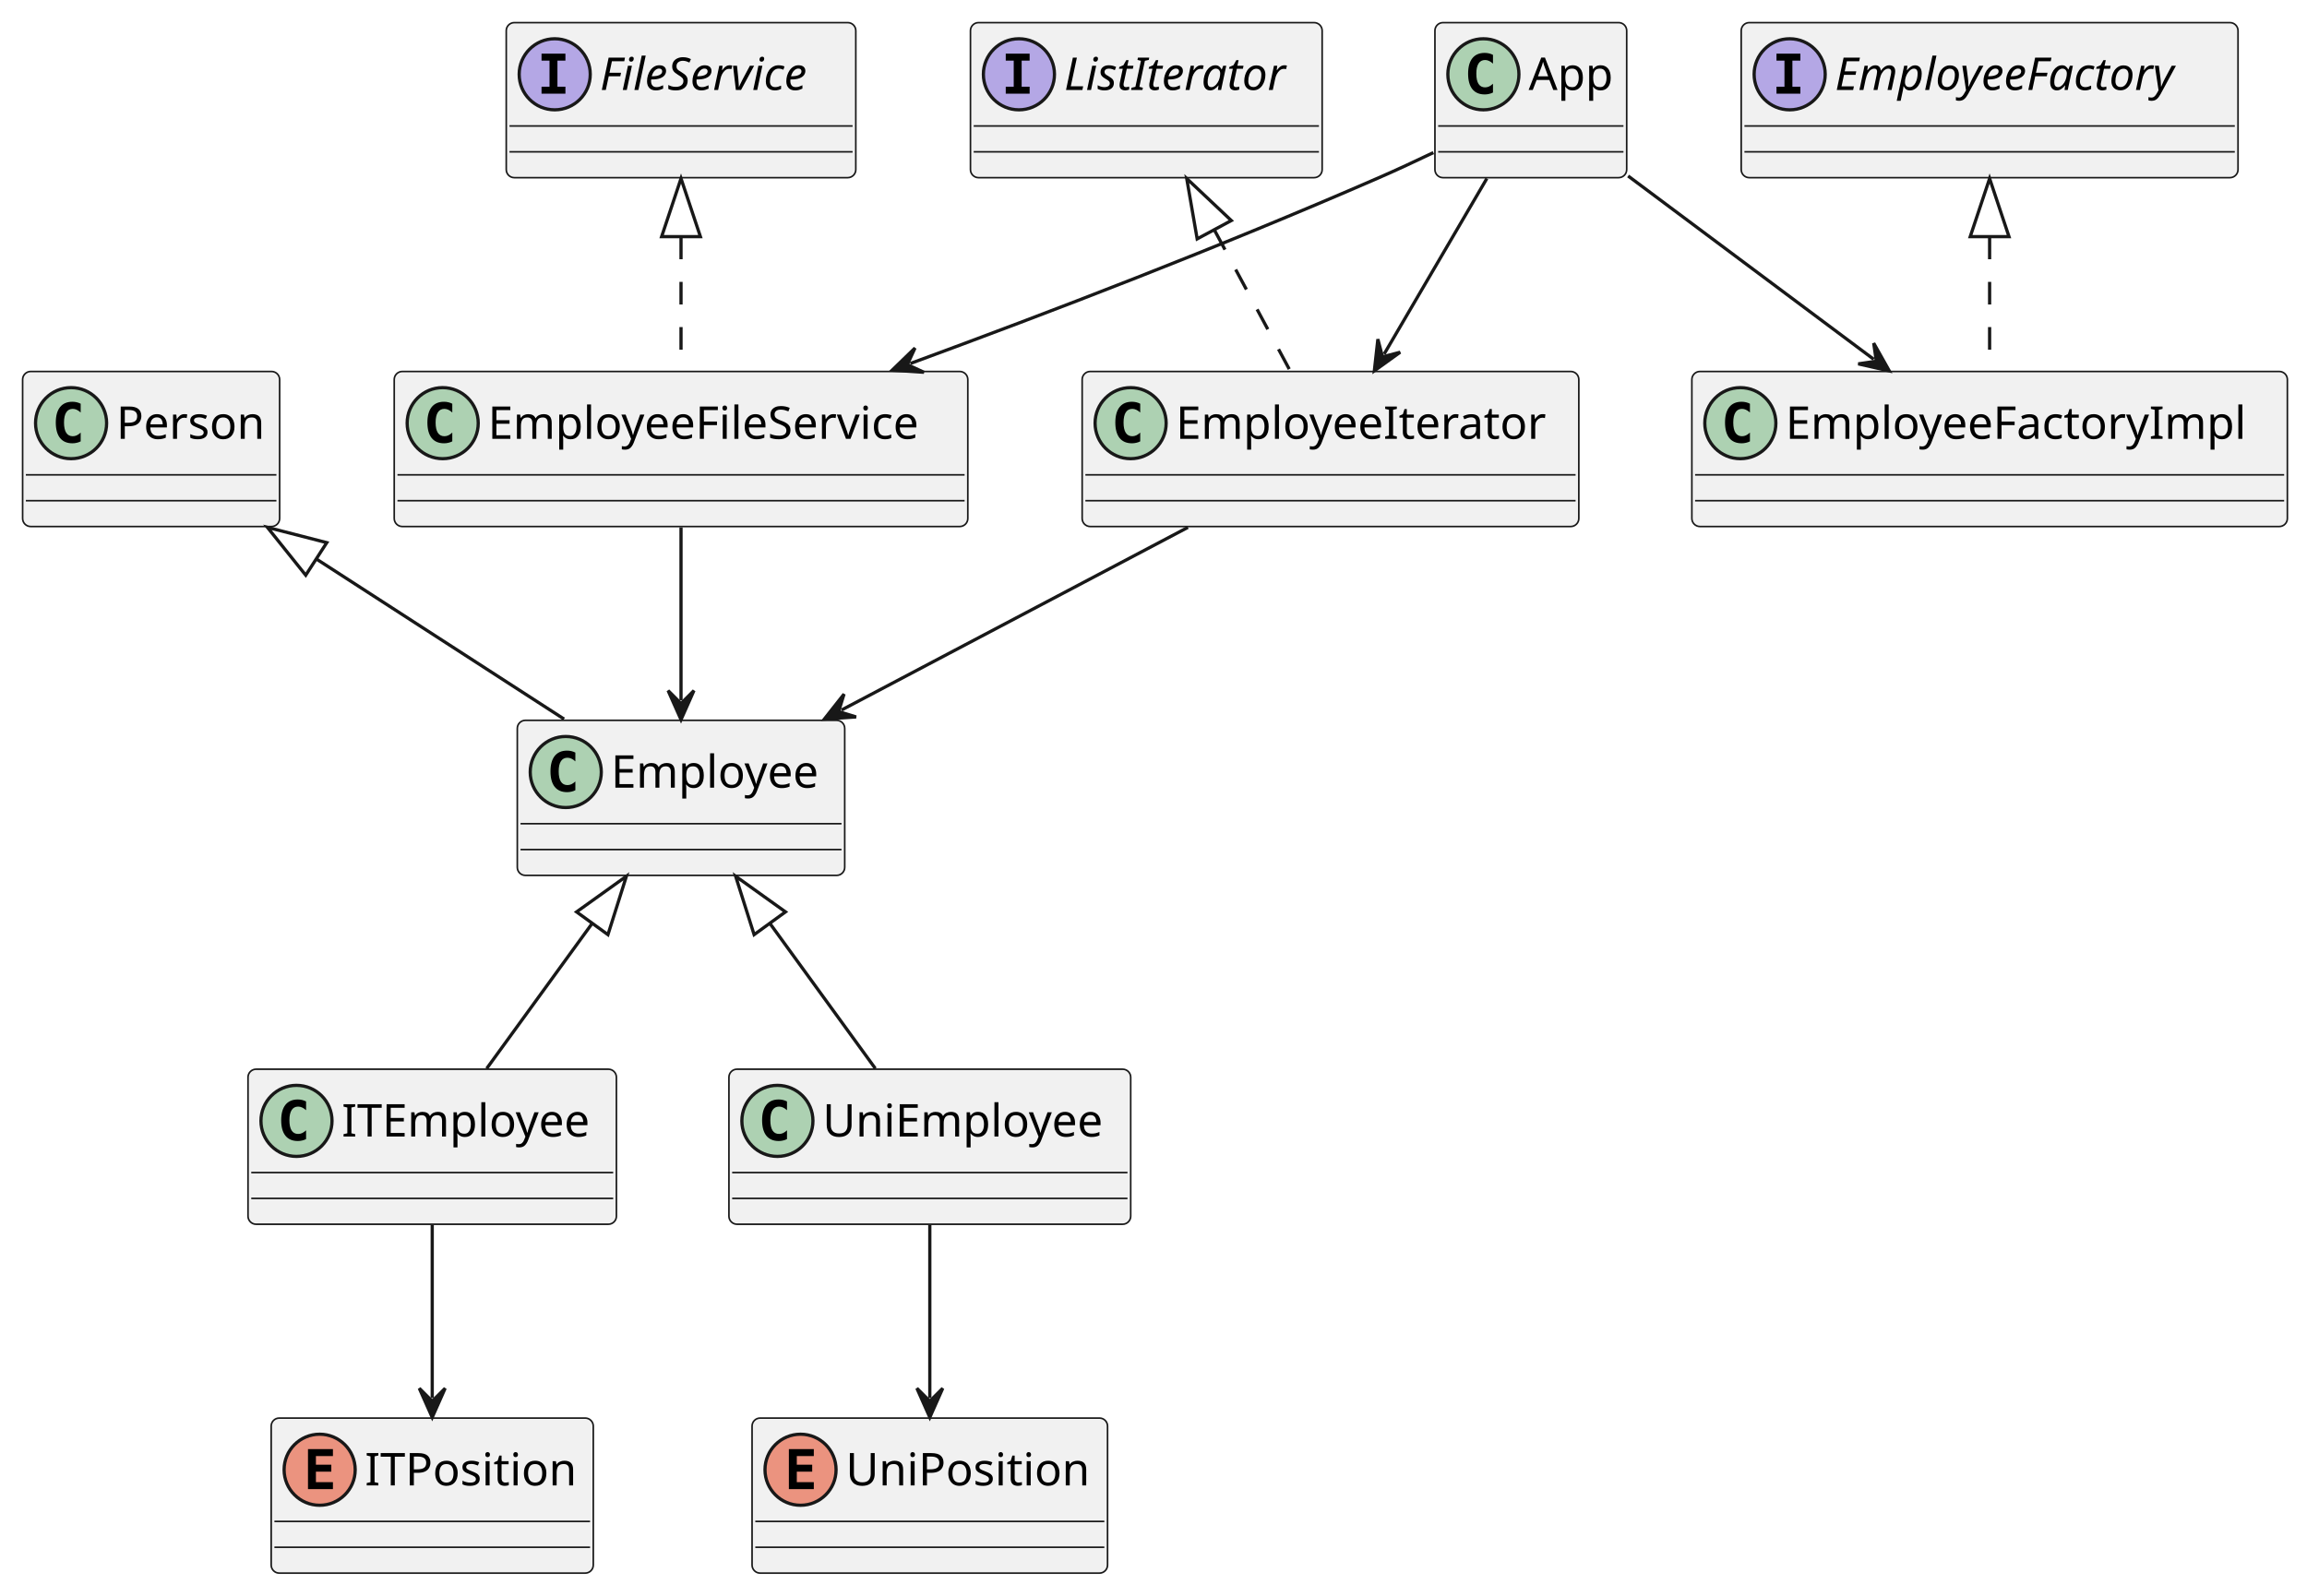
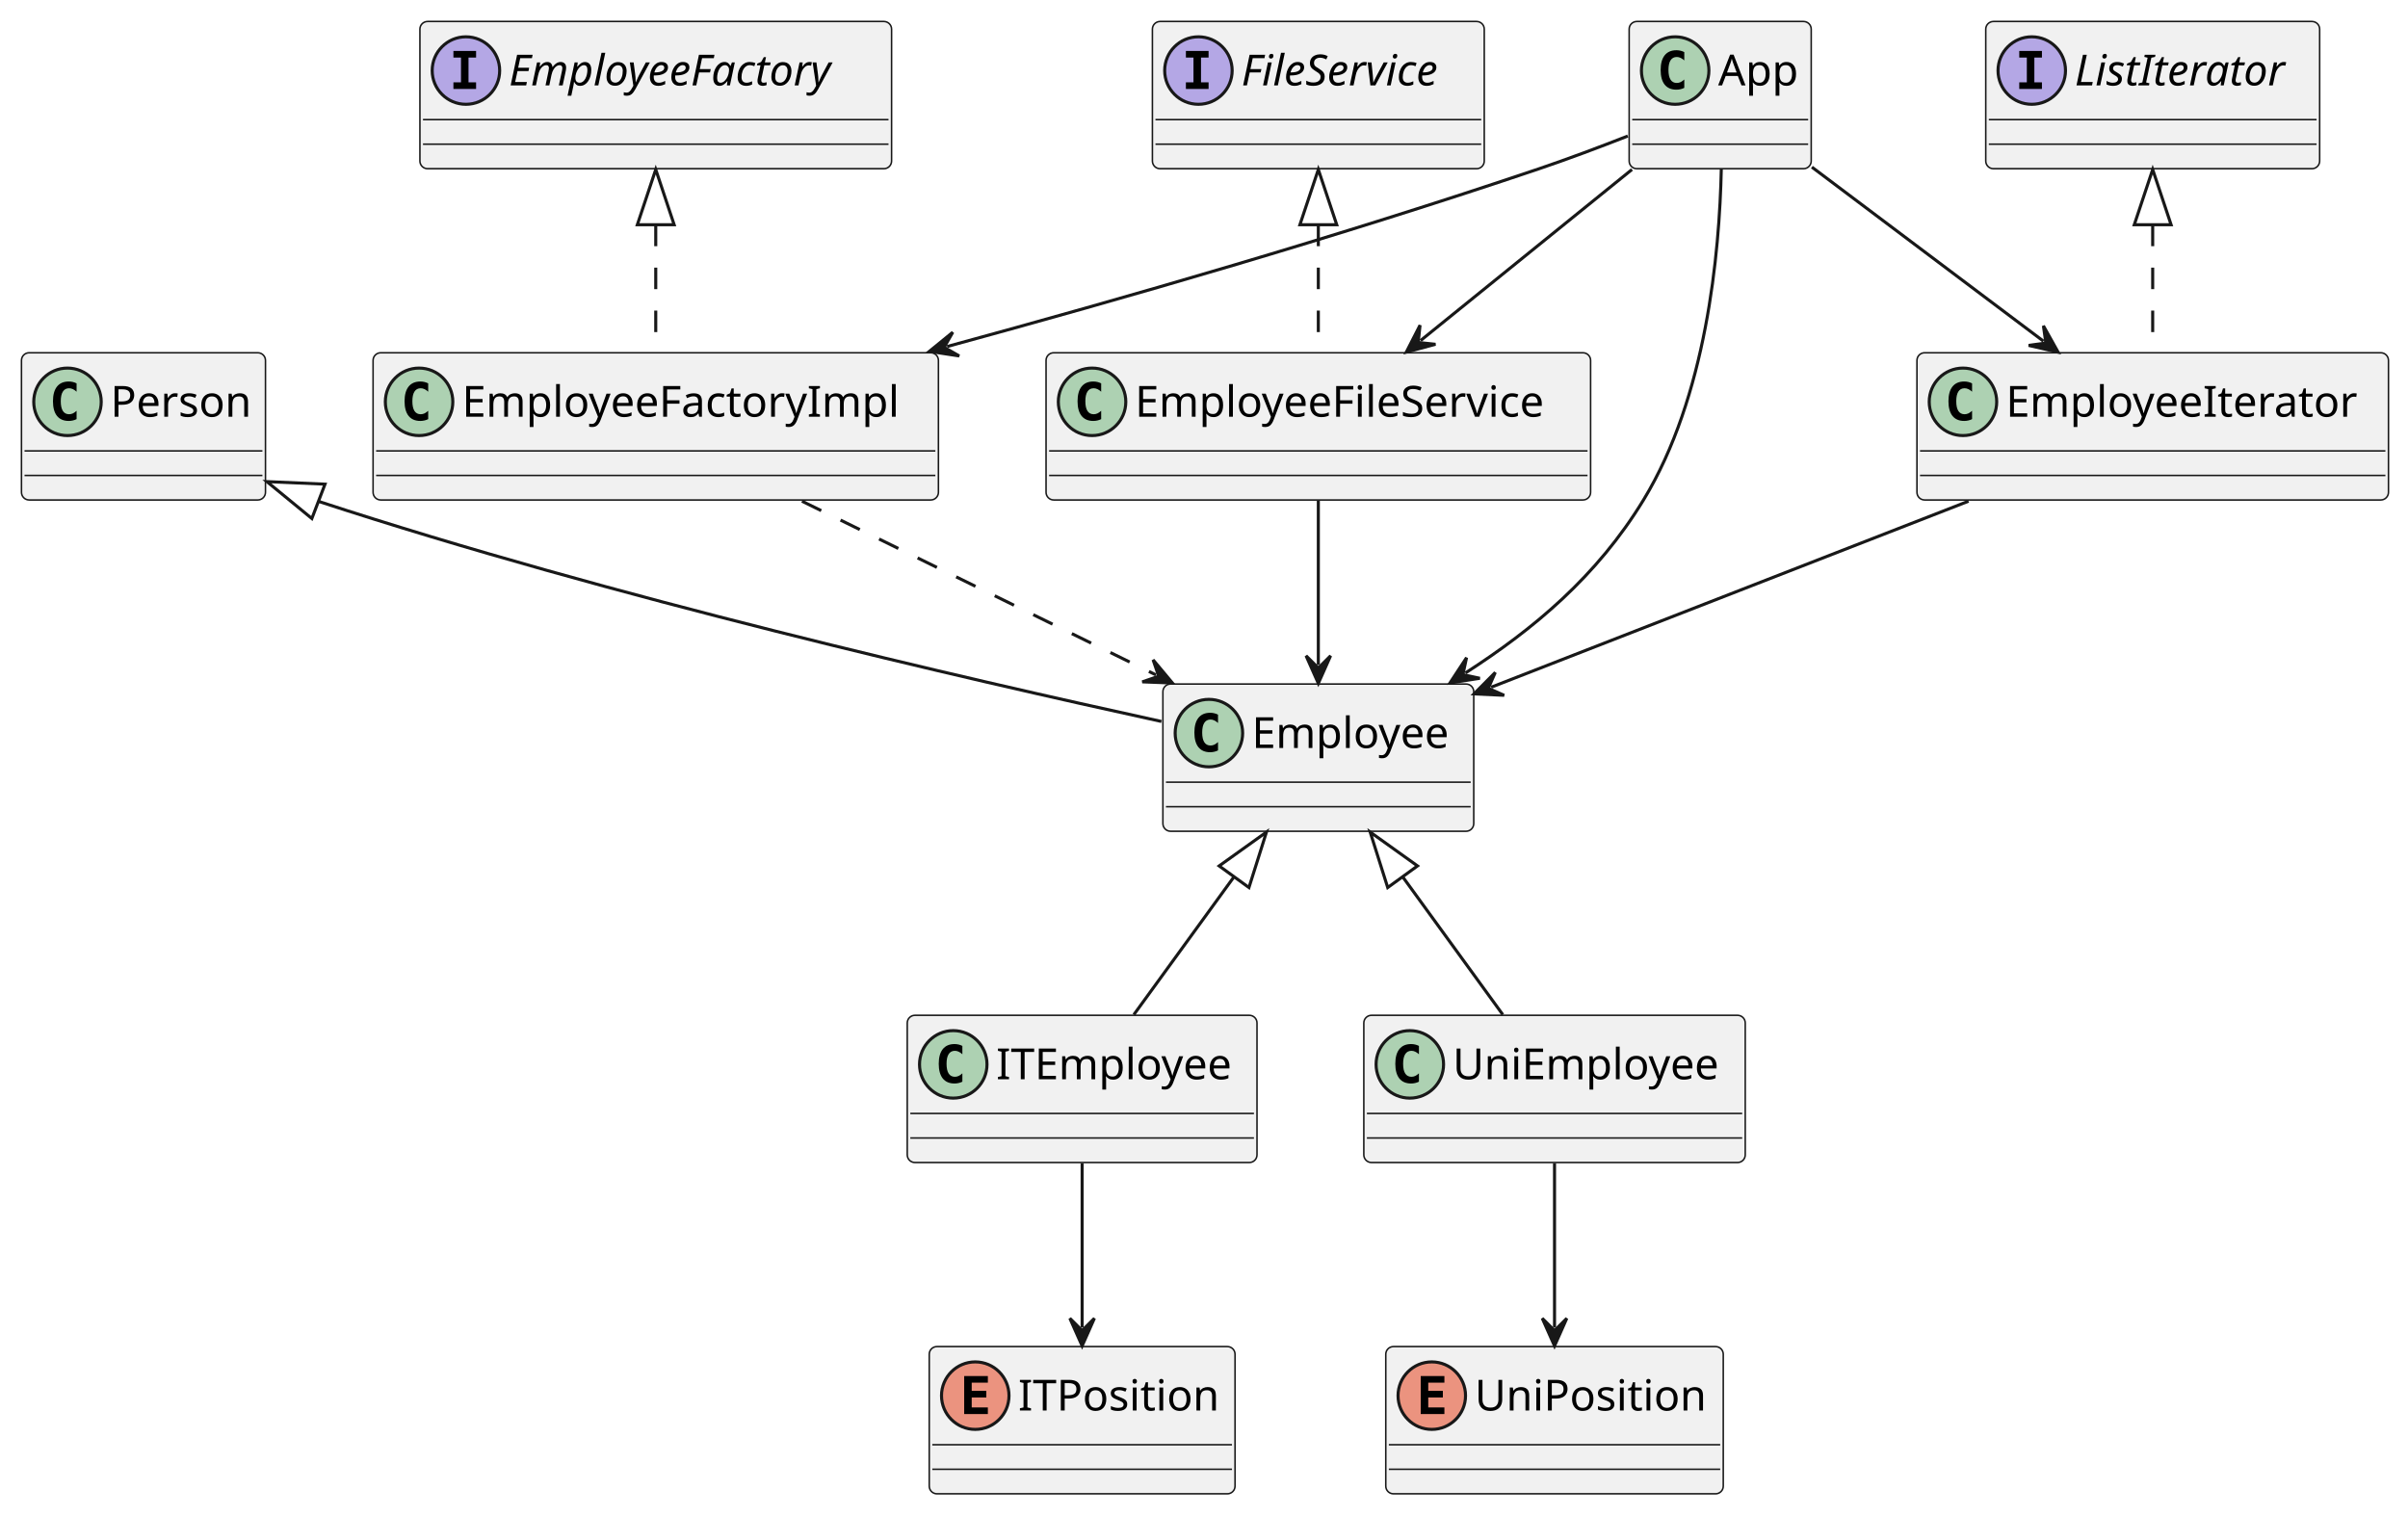
- <svg xmlns="http://www.w3.org/2000/svg" contentStyleType="text/css" data-diagram-type="CLASS" height="494px" preserveAspectRatio="none" style="width:714px;height:494px;background:#FFFFFF;" version="1.1" viewBox="0 0 714 494" width="714px" zoomAndPan="magnify">
+ <svg xmlns="http://www.w3.org/2000/svg" contentStyleType="text/css" data-diagram-type="CLASS" height="494px" preserveAspectRatio="none" style="width:785px;height:494px;background:#FFFFFF;" version="1.1" viewBox="0 0 785 494" width="785px" zoomAndPan="magnify">
  <defs />
  <g>
    <g class="entity" data-entity="Person" data-source-line="2" data-uid="ent0002" id="entity_Person">
      <rect fill="#F1F1F1" height="48" rx="2.5" ry="2.5" style="stroke:#181818;stroke-width:0.5;" width="79.544" x="7" y="115" />
      <ellipse cx="22" cy="131" fill="#ADD1B2" rx="11" ry="11" style="stroke:#181818;stroke-width:1;" />
      <path d="M24.969,136.641 Q24.391,136.938 23.75,137.078 Q23.109,137.234 22.406,137.234 Q19.906,137.234 18.578,135.594 Q17.266,133.938 17.266,130.812 Q17.266,127.688 18.578,126.031 Q19.906,124.375 22.406,124.375 Q23.109,124.375 23.75,124.531 Q24.406,124.688 24.969,124.984 L24.969,127.703 Q24.344,127.125 23.75,126.859 Q23.156,126.578 22.531,126.578 Q21.188,126.578 20.5,127.656 Q19.812,128.719 19.812,130.812 Q19.812,132.906 20.5,133.984 Q21.188,135.047 22.531,135.047 Q23.156,135.047 23.75,134.781 Q24.344,134.5 24.969,133.922 L24.969,136.641 Z " fill="#000000" />
      <text fill="#000000" font-family="sans-serif" font-size="14" lengthAdjust="spacing" textLength="47.544" x="36" y="135.847">Person</text>
      <line style="stroke:#181818;stroke-width:0.5;" x1="8" x2="85.544" y1="147" y2="147" />
      <line style="stroke:#181818;stroke-width:0.5;" x1="8" x2="85.544" y1="155" y2="155" />
    </g>
    <g class="entity" data-entity="Employee" data-source-line="3" data-uid="ent0003" id="entity_Employee">
-       <rect fill="#F1F1F1" height="48" rx="2.5" ry="2.5" style="stroke:#181818;stroke-width:0.5;" width="101.337" x="160.1" y="223" />
-       <ellipse cx="175.1" cy="239" fill="#ADD1B2" rx="11" ry="11" style="stroke:#181818;stroke-width:1;" />
-       <path d="M178.069,244.641 Q177.491,244.938 176.85,245.078 Q176.209,245.234 175.506,245.234 Q173.006,245.234 171.678,243.594 Q170.366,241.938 170.366,238.812 Q170.366,235.688 171.678,234.031 Q173.006,232.375 175.506,232.375 Q176.209,232.375 176.85,232.531 Q177.506,232.688 178.069,232.984 L178.069,235.703 Q177.444,235.125 176.85,234.859 Q176.256,234.578 175.631,234.578 Q174.287,234.578 173.6,235.656 Q172.912,236.719 172.912,238.812 Q172.912,240.906 173.6,241.984 Q174.287,243.047 175.631,243.047 Q176.256,243.047 176.85,242.781 Q177.444,242.5 178.069,241.922 L178.069,244.641 Z " fill="#000000" />
-       <text fill="#000000" font-family="sans-serif" font-size="14" lengthAdjust="spacing" textLength="69.337" x="189.1" y="243.847">Employee</text>
-       <line style="stroke:#181818;stroke-width:0.5;" x1="161.1" x2="260.437" y1="255" y2="255" />
-       <line style="stroke:#181818;stroke-width:0.5;" x1="161.1" x2="260.437" y1="263" y2="263" />
+       <rect fill="#F1F1F1" height="48" rx="2.5" ry="2.5" style="stroke:#181818;stroke-width:0.5;" width="101.337" x="379.1" y="223" />
+       <ellipse cx="394.1" cy="239" fill="#ADD1B2" rx="11" ry="11" style="stroke:#181818;stroke-width:1;" />
+       <path d="M397.069,244.641 Q396.491,244.938 395.85,245.078 Q395.209,245.234 394.506,245.234 Q392.006,245.234 390.678,243.594 Q389.366,241.938 389.366,238.812 Q389.366,235.688 390.678,234.031 Q392.006,232.375 394.506,232.375 Q395.209,232.375 395.85,232.531 Q396.506,232.688 397.069,232.984 L397.069,235.703 Q396.444,235.125 395.85,234.859 Q395.256,234.578 394.631,234.578 Q393.288,234.578 392.6,235.656 Q391.913,236.719 391.913,238.812 Q391.913,240.906 392.6,241.984 Q393.288,243.047 394.631,243.047 Q395.256,243.047 395.85,242.781 Q396.444,242.5 397.069,241.922 L397.069,244.641 Z " fill="#000000" />
+       <text fill="#000000" font-family="sans-serif" font-size="14" lengthAdjust="spacing" textLength="69.337" x="408.1" y="243.847">Employee</text>
+       <line style="stroke:#181818;stroke-width:0.5;" x1="380.1" x2="479.437" y1="255" y2="255" />
+       <line style="stroke:#181818;stroke-width:0.5;" x1="380.1" x2="479.437" y1="263" y2="263" />
    </g>
    <g class="entity" data-entity="ITEmployee" data-source-line="4" data-uid="ent0004" id="entity_ITEmployee">
-       <rect fill="#F1F1F1" height="48" rx="2.5" ry="2.5" style="stroke:#181818;stroke-width:0.5;" width="114.018" x="76.76" y="331" />
-       <ellipse cx="91.76" cy="347" fill="#ADD1B2" rx="11" ry="11" style="stroke:#181818;stroke-width:1;" />
-       <path d="M94.729,352.641 Q94.151,352.938 93.51,353.078 Q92.869,353.234 92.166,353.234 Q89.666,353.234 88.338,351.594 Q87.026,349.938 87.026,346.812 Q87.026,343.688 88.338,342.031 Q89.666,340.375 92.166,340.375 Q92.869,340.375 93.51,340.531 Q94.166,340.688 94.729,340.984 L94.729,343.703 Q94.104,343.125 93.51,342.859 Q92.916,342.578 92.291,342.578 Q90.948,342.578 90.26,343.656 Q89.573,344.719 89.573,346.812 Q89.573,348.906 90.26,349.984 Q90.948,351.047 92.291,351.047 Q92.916,351.047 93.51,350.781 Q94.104,350.5 94.729,349.922 L94.729,352.641 Z " fill="#000000" />
-       <text fill="#000000" font-family="sans-serif" font-size="14" lengthAdjust="spacing" textLength="82.018" x="105.76" y="351.847">ITEmployee</text>
-       <line style="stroke:#181818;stroke-width:0.5;" x1="77.76" x2="189.778" y1="363" y2="363" />
-       <line style="stroke:#181818;stroke-width:0.5;" x1="77.76" x2="189.778" y1="371" y2="371" />
+       <rect fill="#F1F1F1" height="48" rx="2.5" ry="2.5" style="stroke:#181818;stroke-width:0.5;" width="114.018" x="295.76" y="331" />
+       <ellipse cx="310.76" cy="347" fill="#ADD1B2" rx="11" ry="11" style="stroke:#181818;stroke-width:1;" />
+       <path d="M313.729,352.641 Q313.151,352.938 312.51,353.078 Q311.869,353.234 311.166,353.234 Q308.666,353.234 307.338,351.594 Q306.026,349.938 306.026,346.812 Q306.026,343.688 307.338,342.031 Q308.666,340.375 311.166,340.375 Q311.869,340.375 312.51,340.531 Q313.166,340.688 313.729,340.984 L313.729,343.703 Q313.104,343.125 312.51,342.859 Q311.916,342.578 311.291,342.578 Q309.947,342.578 309.26,343.656 Q308.572,344.719 308.572,346.812 Q308.572,348.906 309.26,349.984 Q309.947,351.047 311.291,351.047 Q311.916,351.047 312.51,350.781 Q313.104,350.5 313.729,349.922 L313.729,352.641 Z " fill="#000000" />
+       <text fill="#000000" font-family="sans-serif" font-size="14" lengthAdjust="spacing" textLength="82.018" x="324.76" y="351.847">ITEmployee</text>
+       <line style="stroke:#181818;stroke-width:0.5;" x1="296.76" x2="408.778" y1="363" y2="363" />
+       <line style="stroke:#181818;stroke-width:0.5;" x1="296.76" x2="408.778" y1="371" y2="371" />
    </g>
    <g class="entity" data-entity="UniEmployee" data-source-line="5" data-uid="ent0005" id="entity_UniEmployee">
-       <rect fill="#F1F1F1" height="48" rx="2.5" ry="2.5" style="stroke:#181818;stroke-width:0.5;" width="124.347" x="225.6" y="331" />
-       <ellipse cx="240.6" cy="347" fill="#ADD1B2" rx="11" ry="11" style="stroke:#181818;stroke-width:1;" />
-       <path d="M243.569,352.641 Q242.991,352.938 242.35,353.078 Q241.709,353.234 241.006,353.234 Q238.506,353.234 237.178,351.594 Q235.866,349.938 235.866,346.812 Q235.866,343.688 237.178,342.031 Q238.506,340.375 241.006,340.375 Q241.709,340.375 242.35,340.531 Q243.006,340.688 243.569,340.984 L243.569,343.703 Q242.944,343.125 242.35,342.859 Q241.756,342.578 241.131,342.578 Q239.787,342.578 239.1,343.656 Q238.412,344.719 238.412,346.812 Q238.412,348.906 239.1,349.984 Q239.787,351.047 241.131,351.047 Q241.756,351.047 242.35,350.781 Q242.944,350.5 243.569,349.922 L243.569,352.641 Z " fill="#000000" />
-       <text fill="#000000" font-family="sans-serif" font-size="14" lengthAdjust="spacing" textLength="92.347" x="254.6" y="351.847">UniEmployee</text>
-       <line style="stroke:#181818;stroke-width:0.5;" x1="226.6" x2="348.947" y1="363" y2="363" />
-       <line style="stroke:#181818;stroke-width:0.5;" x1="226.6" x2="348.947" y1="371" y2="371" />
+       <rect fill="#F1F1F1" height="48" rx="2.5" ry="2.5" style="stroke:#181818;stroke-width:0.5;" width="124.347" x="444.6" y="331" />
+       <ellipse cx="459.6" cy="347" fill="#ADD1B2" rx="11" ry="11" style="stroke:#181818;stroke-width:1;" />
+       <path d="M462.569,352.641 Q461.991,352.938 461.35,353.078 Q460.709,353.234 460.006,353.234 Q457.506,353.234 456.178,351.594 Q454.866,349.938 454.866,346.812 Q454.866,343.688 456.178,342.031 Q457.506,340.375 460.006,340.375 Q460.709,340.375 461.35,340.531 Q462.006,340.688 462.569,340.984 L462.569,343.703 Q461.944,343.125 461.35,342.859 Q460.756,342.578 460.131,342.578 Q458.788,342.578 458.1,343.656 Q457.413,344.719 457.413,346.812 Q457.413,348.906 458.1,349.984 Q458.788,351.047 460.131,351.047 Q460.756,351.047 461.35,350.781 Q461.944,350.5 462.569,349.922 L462.569,352.641 Z " fill="#000000" />
+       <text fill="#000000" font-family="sans-serif" font-size="14" lengthAdjust="spacing" textLength="92.347" x="473.6" y="351.847">UniEmployee</text>
+       <line style="stroke:#181818;stroke-width:0.5;" x1="445.6" x2="567.947" y1="363" y2="363" />
+       <line style="stroke:#181818;stroke-width:0.5;" x1="445.6" x2="567.947" y1="371" y2="371" />
    </g>
    <g class="entity" data-entity="ITPosition" data-source-line="8" data-uid="ent0006" id="entity_ITPosition">
-       <rect fill="#F1F1F1" height="48" rx="2.5" ry="2.5" style="stroke:#181818;stroke-width:0.5;" width="99.689" x="83.93" y="439" />
-       <ellipse cx="98.93" cy="455" fill="#EB937F" rx="11" ry="11" style="stroke:#181818;stroke-width:1;" />
-       <path d="M103.039,461 L95.321,461 L95.321,448.609 L103.039,448.609 L103.039,450.766 L97.774,450.766 L97.774,453.438 L102.539,453.438 L102.539,455.594 L97.774,455.594 L97.774,458.844 L103.039,458.844 L103.039,461 Z " fill="#000000" />
-       <text fill="#000000" font-family="sans-serif" font-size="14" lengthAdjust="spacing" textLength="67.689" x="112.93" y="459.847">ITPosition</text>
-       <line style="stroke:#181818;stroke-width:0.5;" x1="84.93" x2="182.619" y1="471" y2="471" />
-       <line style="stroke:#181818;stroke-width:0.5;" x1="84.93" x2="182.619" y1="479" y2="479" />
+       <rect fill="#F1F1F1" height="48" rx="2.5" ry="2.5" style="stroke:#181818;stroke-width:0.5;" width="99.689" x="302.93" y="439" />
+       <ellipse cx="317.93" cy="455" fill="#EB937F" rx="11" ry="11" style="stroke:#181818;stroke-width:1;" />
+       <path d="M322.039,461 L314.321,461 L314.321,448.609 L322.039,448.609 L322.039,450.766 L316.774,450.766 L316.774,453.438 L321.539,453.438 L321.539,455.594 L316.774,455.594 L316.774,458.844 L322.039,458.844 L322.039,461 Z " fill="#000000" />
+       <text fill="#000000" font-family="sans-serif" font-size="14" lengthAdjust="spacing" textLength="67.689" x="331.93" y="459.847">ITPosition</text>
+       <line style="stroke:#181818;stroke-width:0.5;" x1="303.93" x2="401.62" y1="471" y2="471" />
+       <line style="stroke:#181818;stroke-width:0.5;" x1="303.93" x2="401.62" y1="479" y2="479" />
    </g>
    <g class="entity" data-entity="UniPosition" data-source-line="9" data-uid="ent0007" id="entity_UniPosition">
-       <rect fill="#F1F1F1" height="48" rx="2.5" ry="2.5" style="stroke:#181818;stroke-width:0.5;" width="110.019" x="232.76" y="439" />
-       <ellipse cx="247.76" cy="455" fill="#EB937F" rx="11" ry="11" style="stroke:#181818;stroke-width:1;" />
-       <path d="M251.869,461 L244.151,461 L244.151,448.609 L251.869,448.609 L251.869,450.766 L246.604,450.766 L246.604,453.438 L251.369,453.438 L251.369,455.594 L246.604,455.594 L246.604,458.844 L251.869,458.844 L251.869,461 Z " fill="#000000" />
-       <text fill="#000000" font-family="sans-serif" font-size="14" lengthAdjust="spacing" textLength="78.019" x="261.76" y="459.847">UniPosition</text>
-       <line style="stroke:#181818;stroke-width:0.5;" x1="233.76" x2="341.779" y1="471" y2="471" />
-       <line style="stroke:#181818;stroke-width:0.5;" x1="233.76" x2="341.779" y1="479" y2="479" />
+       <rect fill="#F1F1F1" height="48" rx="2.5" ry="2.5" style="stroke:#181818;stroke-width:0.5;" width="110.019" x="451.76" y="439" />
+       <ellipse cx="466.76" cy="455" fill="#EB937F" rx="11" ry="11" style="stroke:#181818;stroke-width:1;" />
+       <path d="M470.869,461 L463.151,461 L463.151,448.609 L470.869,448.609 L470.869,450.766 L465.604,450.766 L465.604,453.438 L470.369,453.438 L470.369,455.594 L465.604,455.594 L465.604,458.844 L470.869,458.844 L470.869,461 Z " fill="#000000" />
+       <text fill="#000000" font-family="sans-serif" font-size="14" lengthAdjust="spacing" textLength="78.019" x="480.76" y="459.847">UniPosition</text>
+       <line style="stroke:#181818;stroke-width:0.5;" x1="452.76" x2="560.779" y1="471" y2="471" />
+       <line style="stroke:#181818;stroke-width:0.5;" x1="452.76" x2="560.779" y1="479" y2="479" />
    </g>
    <g class="entity" data-entity="EmployeeFactory" data-source-line="12" data-uid="ent0008" id="entity_EmployeeFactory">
-       <rect fill="#F1F1F1" height="48" rx="2.5" ry="2.5" style="stroke:#181818;stroke-width:0.5;" width="153.762" x="538.89" y="7" />
-       <ellipse cx="553.89" cy="23" fill="#B4A7E5" rx="11" ry="11" style="stroke:#181818;stroke-width:1;" />
-       <path d="M549.812,18.766 L549.812,16.609 L557.202,16.609 L557.202,18.766 L554.734,18.766 L554.734,26.844 L557.202,26.844 L557.202,29 L549.812,29 L549.812,26.844 L552.281,26.844 L552.281,18.766 L549.812,18.766 Z " fill="#000000" />
-       <text fill="#000000" font-family="sans-serif" font-size="14" font-style="italic" lengthAdjust="spacing" textLength="121.762" x="567.89" y="27.847">EmployeeFactory</text>
-       <line style="stroke:#181818;stroke-width:0.5;" x1="539.89" x2="691.652" y1="39" y2="39" />
-       <line style="stroke:#181818;stroke-width:0.5;" x1="539.89" x2="691.652" y1="47" y2="47" />
+       <rect fill="#F1F1F1" height="48" rx="2.5" ry="2.5" style="stroke:#181818;stroke-width:0.5;" width="153.762" x="136.89" y="7" />
+       <ellipse cx="151.89" cy="23" fill="#B4A7E5" rx="11" ry="11" style="stroke:#181818;stroke-width:1;" />
+       <path d="M147.812,18.766 L147.812,16.609 L155.202,16.609 L155.202,18.766 L152.734,18.766 L152.734,26.844 L155.202,26.844 L155.202,29 L147.812,29 L147.812,26.844 L150.281,26.844 L150.281,18.766 L147.812,18.766 Z " fill="#000000" />
+       <text fill="#000000" font-family="sans-serif" font-size="14" font-style="italic" lengthAdjust="spacing" textLength="121.762" x="165.89" y="27.847">EmployeeFactory</text>
+       <line style="stroke:#181818;stroke-width:0.5;" x1="137.89" x2="289.652" y1="39" y2="39" />
+       <line style="stroke:#181818;stroke-width:0.5;" x1="137.89" x2="289.652" y1="47" y2="47" />
    </g>
    <g class="entity" data-entity="EmployeeFactoryImpl" data-source-line="13" data-uid="ent0009" id="entity_EmployeeFactoryImpl">
-       <rect fill="#F1F1F1" height="48" rx="2.5" ry="2.5" style="stroke:#181818;stroke-width:0.5;" width="184.305" x="523.62" y="115" />
-       <ellipse cx="538.62" cy="131" fill="#ADD1B2" rx="11" ry="11" style="stroke:#181818;stroke-width:1;" />
-       <path d="M541.589,136.641 Q541.011,136.938 540.37,137.078 Q539.729,137.234 539.026,137.234 Q536.526,137.234 535.198,135.594 Q533.886,133.938 533.886,130.812 Q533.886,127.688 535.198,126.031 Q536.526,124.375 539.026,124.375 Q539.729,124.375 540.37,124.531 Q541.026,124.688 541.589,124.984 L541.589,127.703 Q540.964,127.125 540.37,126.859 Q539.776,126.578 539.151,126.578 Q537.808,126.578 537.12,127.656 Q536.433,128.719 536.433,130.812 Q536.433,132.906 537.12,133.984 Q537.808,135.047 539.151,135.047 Q539.776,135.047 540.37,134.781 Q540.964,134.5 541.589,133.922 L541.589,136.641 Z " fill="#000000" />
-       <text fill="#000000" font-family="sans-serif" font-size="14" lengthAdjust="spacing" textLength="152.305" x="552.62" y="135.847">EmployeeFactoryImpl</text>
-       <line style="stroke:#181818;stroke-width:0.5;" x1="524.62" x2="706.925" y1="147" y2="147" />
-       <line style="stroke:#181818;stroke-width:0.5;" x1="524.62" x2="706.925" y1="155" y2="155" />
+       <rect fill="#F1F1F1" height="48" rx="2.5" ry="2.5" style="stroke:#181818;stroke-width:0.5;" width="184.305" x="121.62" y="115" />
+       <ellipse cx="136.62" cy="131" fill="#ADD1B2" rx="11" ry="11" style="stroke:#181818;stroke-width:1;" />
+       <path d="M139.589,136.641 Q139.011,136.938 138.37,137.078 Q137.729,137.234 137.026,137.234 Q134.526,137.234 133.198,135.594 Q131.886,133.938 131.886,130.812 Q131.886,127.688 133.198,126.031 Q134.526,124.375 137.026,124.375 Q137.729,124.375 138.37,124.531 Q139.026,124.688 139.589,124.984 L139.589,127.703 Q138.964,127.125 138.37,126.859 Q137.776,126.578 137.151,126.578 Q135.808,126.578 135.12,127.656 Q134.433,128.719 134.433,130.812 Q134.433,132.906 135.12,133.984 Q135.808,135.047 137.151,135.047 Q137.776,135.047 138.37,134.781 Q138.964,134.5 139.589,133.922 L139.589,136.641 Z " fill="#000000" />
+       <text fill="#000000" font-family="sans-serif" font-size="14" lengthAdjust="spacing" textLength="152.305" x="150.62" y="135.847">EmployeeFactoryImpl</text>
+       <line style="stroke:#181818;stroke-width:0.5;" x1="122.62" x2="304.925" y1="147" y2="147" />
+       <line style="stroke:#181818;stroke-width:0.5;" x1="122.62" x2="304.925" y1="155" y2="155" />
    </g>
    <g class="entity" data-entity="FileService" data-source-line="15" data-uid="ent0010" id="entity_FileService">
-       <rect fill="#F1F1F1" height="48" rx="2.5" ry="2.5" style="stroke:#181818;stroke-width:0.5;" width="108.186" x="156.68" y="7" />
-       <ellipse cx="171.68" cy="23" fill="#B4A7E5" rx="11" ry="11" style="stroke:#181818;stroke-width:1;" />
-       <path d="M167.602,18.766 L167.602,16.609 L174.993,16.609 L174.993,18.766 L172.524,18.766 L172.524,26.844 L174.993,26.844 L174.993,29 L167.602,29 L167.602,26.844 L170.071,26.844 L170.071,18.766 L167.602,18.766 Z " fill="#000000" />
-       <text fill="#000000" font-family="sans-serif" font-size="14" font-style="italic" lengthAdjust="spacing" textLength="76.186" x="185.68" y="27.847">FileService</text>
-       <line style="stroke:#181818;stroke-width:0.5;" x1="157.68" x2="263.866" y1="39" y2="39" />
-       <line style="stroke:#181818;stroke-width:0.5;" x1="157.68" x2="263.866" y1="47" y2="47" />
+       <rect fill="#F1F1F1" height="48" rx="2.5" ry="2.5" style="stroke:#181818;stroke-width:0.5;" width="108.186" x="375.68" y="7" />
+       <ellipse cx="390.68" cy="23" fill="#B4A7E5" rx="11" ry="11" style="stroke:#181818;stroke-width:1;" />
+       <path d="M386.602,18.766 L386.602,16.609 L393.993,16.609 L393.993,18.766 L391.524,18.766 L391.524,26.844 L393.993,26.844 L393.993,29 L386.602,29 L386.602,26.844 L389.071,26.844 L389.071,18.766 L386.602,18.766 Z " fill="#000000" />
+       <text fill="#000000" font-family="sans-serif" font-size="14" font-style="italic" lengthAdjust="spacing" textLength="76.186" x="404.68" y="27.847">FileService</text>
+       <line style="stroke:#181818;stroke-width:0.5;" x1="376.68" x2="482.866" y1="39" y2="39" />
+       <line style="stroke:#181818;stroke-width:0.5;" x1="376.68" x2="482.866" y1="47" y2="47" />
    </g>
    <g class="entity" data-entity="EmployeeFileService" data-source-line="16" data-uid="ent0011" id="entity_EmployeeFileService">
-       <rect fill="#F1F1F1" height="48" rx="2.5" ry="2.5" style="stroke:#181818;stroke-width:0.5;" width="177.523" x="122.01" y="115" />
-       <ellipse cx="137.01" cy="131" fill="#ADD1B2" rx="11" ry="11" style="stroke:#181818;stroke-width:1;" />
-       <path d="M139.979,136.641 Q139.401,136.938 138.76,137.078 Q138.119,137.234 137.416,137.234 Q134.916,137.234 133.588,135.594 Q132.276,133.938 132.276,130.812 Q132.276,127.688 133.588,126.031 Q134.916,124.375 137.416,124.375 Q138.119,124.375 138.76,124.531 Q139.416,124.688 139.979,124.984 L139.979,127.703 Q139.354,127.125 138.76,126.859 Q138.166,126.578 137.541,126.578 Q136.197,126.578 135.51,127.656 Q134.822,128.719 134.822,130.812 Q134.822,132.906 135.51,133.984 Q136.197,135.047 137.541,135.047 Q138.166,135.047 138.76,134.781 Q139.354,134.5 139.979,133.922 L139.979,136.641 Z " fill="#000000" />
-       <text fill="#000000" font-family="sans-serif" font-size="14" lengthAdjust="spacing" textLength="145.523" x="151.01" y="135.847">EmployeeFileService</text>
-       <line style="stroke:#181818;stroke-width:0.5;" x1="123.01" x2="298.533" y1="147" y2="147" />
-       <line style="stroke:#181818;stroke-width:0.5;" x1="123.01" x2="298.533" y1="155" y2="155" />
+       <rect fill="#F1F1F1" height="48" rx="2.5" ry="2.5" style="stroke:#181818;stroke-width:0.5;" width="177.523" x="341.01" y="115" />
+       <ellipse cx="356.01" cy="131" fill="#ADD1B2" rx="11" ry="11" style="stroke:#181818;stroke-width:1;" />
+       <path d="M358.979,136.641 Q358.401,136.938 357.76,137.078 Q357.119,137.234 356.416,137.234 Q353.916,137.234 352.588,135.594 Q351.276,133.938 351.276,130.812 Q351.276,127.688 352.588,126.031 Q353.916,124.375 356.416,124.375 Q357.119,124.375 357.76,124.531 Q358.416,124.688 358.979,124.984 L358.979,127.703 Q358.354,127.125 357.76,126.859 Q357.166,126.578 356.541,126.578 Q355.197,126.578 354.51,127.656 Q353.822,128.719 353.822,130.812 Q353.822,132.906 354.51,133.984 Q355.197,135.047 356.541,135.047 Q357.166,135.047 357.76,134.781 Q358.354,134.5 358.979,133.922 L358.979,136.641 Z " fill="#000000" />
+       <text fill="#000000" font-family="sans-serif" font-size="14" lengthAdjust="spacing" textLength="145.523" x="370.01" y="135.847">EmployeeFileService</text>
+       <line style="stroke:#181818;stroke-width:0.5;" x1="342.01" x2="517.533" y1="147" y2="147" />
+       <line style="stroke:#181818;stroke-width:0.5;" x1="342.01" x2="517.533" y1="155" y2="155" />
    </g>
    <g class="entity" data-entity="ListIterator" data-source-line="18" data-uid="ent0012" id="entity_ListIterator">
-       <rect fill="#F1F1F1" height="48" rx="2.5" ry="2.5" style="stroke:#181818;stroke-width:0.5;" width="108.85" x="300.35" y="7" />
-       <ellipse cx="315.35" cy="23" fill="#B4A7E5" rx="11" ry="11" style="stroke:#181818;stroke-width:1;" />
-       <path d="M311.272,18.766 L311.272,16.609 L318.663,16.609 L318.663,18.766 L316.194,18.766 L316.194,26.844 L318.663,26.844 L318.663,29 L311.272,29 L311.272,26.844 L313.741,26.844 L313.741,18.766 L311.272,18.766 Z " fill="#000000" />
-       <text fill="#000000" font-family="sans-serif" font-size="14" font-style="italic" lengthAdjust="spacing" textLength="76.85" x="329.35" y="27.847">ListIterator</text>
-       <line style="stroke:#181818;stroke-width:0.5;" x1="301.35" x2="408.2" y1="39" y2="39" />
-       <line style="stroke:#181818;stroke-width:0.5;" x1="301.35" x2="408.2" y1="47" y2="47" />
+       <rect fill="#F1F1F1" height="48" rx="2.5" ry="2.5" style="stroke:#181818;stroke-width:0.5;" width="108.85" x="647.35" y="7" />
+       <ellipse cx="662.35" cy="23" fill="#B4A7E5" rx="11" ry="11" style="stroke:#181818;stroke-width:1;" />
+       <path d="M658.272,18.766 L658.272,16.609 L665.663,16.609 L665.663,18.766 L663.194,18.766 L663.194,26.844 L665.663,26.844 L665.663,29 L658.272,29 L658.272,26.844 L660.741,26.844 L660.741,18.766 L658.272,18.766 Z " fill="#000000" />
+       <text fill="#000000" font-family="sans-serif" font-size="14" font-style="italic" lengthAdjust="spacing" textLength="76.85" x="676.35" y="27.847">ListIterator</text>
+       <line style="stroke:#181818;stroke-width:0.5;" x1="648.35" x2="755.2" y1="39" y2="39" />
+       <line style="stroke:#181818;stroke-width:0.5;" x1="648.35" x2="755.2" y1="47" y2="47" />
    </g>
    <g class="entity" data-entity="EmployeeIterator" data-source-line="19" data-uid="ent0013" id="entity_EmployeeIterator">
-       <rect fill="#F1F1F1" height="48" rx="2.5" ry="2.5" style="stroke:#181818;stroke-width:0.5;" width="153.714" x="334.92" y="115" />
-       <ellipse cx="349.92" cy="131" fill="#ADD1B2" rx="11" ry="11" style="stroke:#181818;stroke-width:1;" />
-       <path d="M352.889,136.641 Q352.311,136.938 351.67,137.078 Q351.029,137.234 350.326,137.234 Q347.826,137.234 346.498,135.594 Q345.186,133.938 345.186,130.812 Q345.186,127.688 346.498,126.031 Q347.826,124.375 350.326,124.375 Q351.029,124.375 351.67,124.531 Q352.326,124.688 352.889,124.984 L352.889,127.703 Q352.264,127.125 351.67,126.859 Q351.076,126.578 350.451,126.578 Q349.108,126.578 348.42,127.656 Q347.733,128.719 347.733,130.812 Q347.733,132.906 348.42,133.984 Q349.108,135.047 350.451,135.047 Q351.076,135.047 351.67,134.781 Q352.264,134.5 352.889,133.922 L352.889,136.641 Z " fill="#000000" />
-       <text fill="#000000" font-family="sans-serif" font-size="14" lengthAdjust="spacing" textLength="121.714" x="363.92" y="135.847">EmployeeIterator</text>
-       <line style="stroke:#181818;stroke-width:0.5;" x1="335.92" x2="487.634" y1="147" y2="147" />
-       <line style="stroke:#181818;stroke-width:0.5;" x1="335.92" x2="487.634" y1="155" y2="155" />
+       <rect fill="#F1F1F1" height="48" rx="2.5" ry="2.5" style="stroke:#181818;stroke-width:0.5;" width="153.714" x="624.92" y="115" />
+       <ellipse cx="639.92" cy="131" fill="#ADD1B2" rx="11" ry="11" style="stroke:#181818;stroke-width:1;" />
+       <path d="M642.889,136.641 Q642.311,136.938 641.67,137.078 Q641.029,137.234 640.326,137.234 Q637.826,137.234 636.498,135.594 Q635.186,133.938 635.186,130.812 Q635.186,127.688 636.498,126.031 Q637.826,124.375 640.326,124.375 Q641.029,124.375 641.67,124.531 Q642.326,124.688 642.889,124.984 L642.889,127.703 Q642.264,127.125 641.67,126.859 Q641.076,126.578 640.451,126.578 Q639.107,126.578 638.42,127.656 Q637.732,128.719 637.732,130.812 Q637.732,132.906 638.42,133.984 Q639.107,135.047 640.451,135.047 Q641.076,135.047 641.67,134.781 Q642.264,134.5 642.889,133.922 L642.889,136.641 Z " fill="#000000" />
+       <text fill="#000000" font-family="sans-serif" font-size="14" lengthAdjust="spacing" textLength="121.714" x="653.92" y="135.847">EmployeeIterator</text>
+       <line style="stroke:#181818;stroke-width:0.5;" x1="625.92" x2="777.634" y1="147" y2="147" />
+       <line style="stroke:#181818;stroke-width:0.5;" x1="625.92" x2="777.634" y1="155" y2="155" />
    </g>
    <g class="entity" data-entity="App" data-source-line="22" data-uid="ent0014" id="entity_App">
-       <rect fill="#F1F1F1" height="48" rx="2.5" ry="2.5" style="stroke:#181818;stroke-width:0.5;" width="59.351" x="444.1" y="7" />
-       <ellipse cx="459.1" cy="23" fill="#ADD1B2" rx="11" ry="11" style="stroke:#181818;stroke-width:1;" />
-       <path d="M462.069,28.641 Q461.491,28.938 460.85,29.078 Q460.209,29.234 459.506,29.234 Q457.006,29.234 455.678,27.594 Q454.366,25.938 454.366,22.812 Q454.366,19.688 455.678,18.031 Q457.006,16.375 459.506,16.375 Q460.209,16.375 460.85,16.531 Q461.506,16.688 462.069,16.984 L462.069,19.703 Q461.444,19.125 460.85,18.859 Q460.256,18.578 459.631,18.578 Q458.288,18.578 457.6,19.656 Q456.913,20.719 456.913,22.812 Q456.913,24.906 457.6,25.984 Q458.288,27.047 459.631,27.047 Q460.256,27.047 460.85,26.781 Q461.444,26.5 462.069,25.922 L462.069,28.641 Z " fill="#000000" />
-       <text fill="#000000" font-family="sans-serif" font-size="14" lengthAdjust="spacing" textLength="27.351" x="473.1" y="27.847">App</text>
-       <line style="stroke:#181818;stroke-width:0.5;" x1="445.1" x2="502.451" y1="39" y2="39" />
-       <line style="stroke:#181818;stroke-width:0.5;" x1="445.1" x2="502.451" y1="47" y2="47" />
+       <rect fill="#F1F1F1" height="48" rx="2.5" ry="2.5" style="stroke:#181818;stroke-width:0.5;" width="59.351" x="531.1" y="7" />
+       <ellipse cx="546.1" cy="23" fill="#ADD1B2" rx="11" ry="11" style="stroke:#181818;stroke-width:1;" />
+       <path d="M549.069,28.641 Q548.491,28.938 547.85,29.078 Q547.209,29.234 546.506,29.234 Q544.006,29.234 542.678,27.594 Q541.366,25.938 541.366,22.812 Q541.366,19.688 542.678,18.031 Q544.006,16.375 546.506,16.375 Q547.209,16.375 547.85,16.531 Q548.506,16.688 549.069,16.984 L549.069,19.703 Q548.444,19.125 547.85,18.859 Q547.256,18.578 546.631,18.578 Q545.288,18.578 544.6,19.656 Q543.913,20.719 543.913,22.812 Q543.913,24.906 544.6,25.984 Q545.288,27.047 546.631,27.047 Q547.256,27.047 547.85,26.781 Q548.444,26.5 549.069,25.922 L549.069,28.641 Z " fill="#000000" />
+       <text fill="#000000" font-family="sans-serif" font-size="14" lengthAdjust="spacing" textLength="27.351" x="560.1" y="27.847">App</text>
+       <line style="stroke:#181818;stroke-width:0.5;" x1="532.1" x2="589.451" y1="39" y2="39" />
+       <line style="stroke:#181818;stroke-width:0.5;" x1="532.1" x2="589.451" y1="47" y2="47" />
    </g>
    <g class="link" data-entity-1="Person" data-entity-2="Employee" data-source-line="25" data-uid="lnk15" id="link_Person_Employee">
-       <path codeLine="25" d="M97.878,173.03 C125.128,190.64 147.28,204.97 174.58,222.61" fill="none" id="Person-backto-Employee" style="stroke:#181818;stroke-width:1;" />
-       <polygon fill="none" points="82.76,163.26,94.621,178.069,101.135,167.99,82.76,163.26" style="stroke:#181818;stroke-width:1;" />
+       <path codeLine="25" d="M103.81,163.445 C199.42,194.745 313.92,221.06 378.63,235.21" fill="none" id="Person-backto-Employee" style="stroke:#181818;stroke-width:1;" />
+       <polygon fill="none" points="87,157.01,101.665,169.049,105.955,157.842,87,157.01" style="stroke:#181818;stroke-width:1;" />
    </g>
    <g class="link" data-entity-1="Employee" data-entity-2="ITEmployee" data-source-line="26" data-uid="lnk16" id="link_Employee_ITEmployee">
-       <path codeLine="26" d="M183.298,285.828 C170.468,303.508 163.46,313.13 150.63,330.79" fill="none" id="Employee-backto-ITEmployee" style="stroke:#181818;stroke-width:1;" />
-       <polygon fill="none" points="193.87,271.26,178.442,282.304,188.154,289.352,193.87,271.26" style="stroke:#181818;stroke-width:1;" />
+       <path codeLine="26" d="M402.298,285.828 C389.468,303.508 382.46,313.13 369.63,330.79" fill="none" id="Employee-backto-ITEmployee" style="stroke:#181818;stroke-width:1;" />
+       <polygon fill="none" points="412.87,271.26,397.442,282.304,407.154,289.352,412.87,271.26" style="stroke:#181818;stroke-width:1;" />
    </g>
    <g class="link" data-entity-1="Employee" data-entity-2="UniEmployee" data-source-line="27" data-uid="lnk17" id="link_Employee_UniEmployee">
-       <path codeLine="27" d="M238.247,285.824 C251.087,303.504 258.08,313.13 270.91,330.79" fill="none" id="Employee-backto-UniEmployee" style="stroke:#181818;stroke-width:1;" />
-       <polygon fill="none" points="227.67,271.26,233.393,289.35,243.102,282.299,227.67,271.26" style="stroke:#181818;stroke-width:1;" />
+       <path codeLine="27" d="M457.247,285.824 C470.087,303.504 477.08,313.13 489.91,330.79" fill="none" id="Employee-backto-UniEmployee" style="stroke:#181818;stroke-width:1;" />
+       <polygon fill="none" points="446.67,271.26,452.392,289.35,462.102,282.299,446.67,271.26" style="stroke:#181818;stroke-width:1;" />
    </g>
    <g class="link" data-entity-1="ITEmployee" data-entity-2="ITPosition" data-source-line="29" data-uid="lnk18" id="link_ITEmployee_ITPosition">
-       <path codeLine="29" d="M133.77,379.26 C133.77,396.94 133.77,415.13 133.77,432.79" fill="none" id="ITEmployee-to-ITPosition" style="stroke:#181818;stroke-width:1;" />
-       <polygon fill="#181818" points="133.77,438.79,137.77,429.79,133.77,433.79,129.77,429.79,133.77,438.79" style="stroke:#181818;stroke-width:1;" />
+       <path codeLine="29" d="M352.77,379.26 C352.77,396.94 352.77,415.13 352.77,432.79" fill="none" id="ITEmployee-to-ITPosition" style="stroke:#181818;stroke-width:1;" />
+       <polygon fill="#181818" points="352.77,438.79,356.77,429.79,352.77,433.79,348.77,429.79,352.77,438.79" style="stroke:#181818;stroke-width:1;" />
    </g>
    <g class="link" data-entity-1="UniEmployee" data-entity-2="UniPosition" data-source-line="30" data-uid="lnk19" id="link_UniEmployee_UniPosition">
-       <path codeLine="30" d="M287.77,379.26 C287.77,396.94 287.77,415.13 287.77,432.79" fill="none" id="UniEmployee-to-UniPosition" style="stroke:#181818;stroke-width:1;" />
-       <polygon fill="#181818" points="287.77,438.79,291.77,429.79,287.77,433.79,283.77,429.79,287.77,438.79" style="stroke:#181818;stroke-width:1;" />
+       <path codeLine="30" d="M506.77,379.26 C506.77,396.94 506.77,415.13 506.77,432.79" fill="none" id="UniEmployee-to-UniPosition" style="stroke:#181818;stroke-width:1;" />
+       <polygon fill="#181818" points="506.77,438.79,510.77,429.79,506.77,433.79,502.77,429.79,506.77,438.79" style="stroke:#181818;stroke-width:1;" />
    </g>
    <g class="link" data-entity-1="EmployeeFactory" data-entity-2="EmployeeFactoryImpl" data-source-line="32" data-uid="lnk20" id="link_EmployeeFactory_EmployeeFactoryImpl">
-       <path codeLine="32" d="M615.77,73.26 C615.77,90.94 615.77,97.13 615.77,114.79" fill="none" id="EmployeeFactory-backto-EmployeeFactoryImpl" style="stroke:#181818;stroke-width:1;stroke-dasharray:7,7;" />
-       <polygon fill="none" points="615.77,55.26,609.77,73.26,621.77,73.26,615.77,55.26" style="stroke:#181818;stroke-width:1;" />
+       <path codeLine="32" d="M213.77,73.26 C213.77,90.94 213.77,97.13 213.77,114.79" fill="none" id="EmployeeFactory-backto-EmployeeFactoryImpl" style="stroke:#181818;stroke-width:1;stroke-dasharray:7,7;" />
+       <polygon fill="none" points="213.77,55.26,207.77,73.26,219.77,73.26,213.77,55.26" style="stroke:#181818;stroke-width:1;" />
    </g>
-     <g class="link" data-entity-1="FileService" data-entity-2="EmployeeFileService" data-source-line="33" data-uid="lnk21" id="link_FileService_EmployeeFileService">
-       <path codeLine="33" d="M210.77,73.26 C210.77,90.94 210.77,97.13 210.77,114.79" fill="none" id="FileService-backto-EmployeeFileService" style="stroke:#181818;stroke-width:1;stroke-dasharray:7,7;" />
-       <polygon fill="none" points="210.77,55.26,204.77,73.26,216.77,73.26,210.77,55.26" style="stroke:#181818;stroke-width:1;" />
+     <g class="link" data-entity-1="EmployeeFactoryImpl" data-entity-2="Employee" data-source-line="33" data-uid="lnk21" id="link_EmployeeFactoryImpl_Employee">
+       <path codeLine="33" d="M261.44,163.39 C297.35,181.01 340.964,202.416 376.834,220.026" fill="none" id="EmployeeFactoryImpl-to-Employee" style="stroke:#181818;stroke-width:1;stroke-dasharray:7,7;" />
+       <polygon fill="#181818" points="382.22,222.67,375.904,215.113,377.732,220.466,372.378,222.294,382.22,222.67" style="stroke:#181818;stroke-width:1;" />
    </g>
-     <g class="link" data-entity-1="ListIterator" data-entity-2="EmployeeIterator" data-source-line="34" data-uid="lnk22" id="link_ListIterator_EmployeeIterator">
-       <path codeLine="34" d="M375.8,71.116 C385.3,88.796 389.8,97.13 399.29,114.79" fill="none" id="ListIterator-backto-EmployeeIterator" style="stroke:#181818;stroke-width:1;stroke-dasharray:7,7;" />
-       <polygon fill="none" points="367.28,55.26,370.515,73.956,381.085,68.276,367.28,55.26" style="stroke:#181818;stroke-width:1;" />
+     <g class="link" data-entity-1="FileService" data-entity-2="EmployeeFileService" data-source-line="35" data-uid="lnk22" id="link_FileService_EmployeeFileService">
+       <path codeLine="35" d="M429.77,73.26 C429.77,90.94 429.77,97.13 429.77,114.79" fill="none" id="FileService-backto-EmployeeFileService" style="stroke:#181818;stroke-width:1;stroke-dasharray:7,7;" />
+       <polygon fill="none" points="429.77,55.26,423.77,73.26,435.77,73.26,429.77,55.26" style="stroke:#181818;stroke-width:1;" />
    </g>
    <g class="link" data-entity-1="EmployeeFileService" data-entity-2="Employee" data-source-line="36" data-uid="lnk23" id="link_EmployeeFileService_Employee">
-       <path codeLine="36" d="M210.77,163.26 C210.77,180.94 210.77,199.13 210.77,216.79" fill="none" id="EmployeeFileService-to-Employee" style="stroke:#181818;stroke-width:1;" />
-       <polygon fill="#181818" points="210.77,222.79,214.77,213.79,210.77,217.79,206.77,213.79,210.77,222.79" style="stroke:#181818;stroke-width:1;" />
+       <path codeLine="36" d="M429.77,163.26 C429.77,180.94 429.77,199.13 429.77,216.79" fill="none" id="EmployeeFileService-to-Employee" style="stroke:#181818;stroke-width:1;" />
+       <polygon fill="#181818" points="429.77,222.79,433.77,213.79,429.77,217.79,425.77,213.79,429.77,222.79" style="stroke:#181818;stroke-width:1;" />
    </g>
-     <g class="link" data-entity-1="EmployeeIterator" data-entity-2="Employee" data-source-line="37" data-uid="lnk24" id="link_EmployeeIterator_Employee">
-       <path codeLine="37" d="M367.66,163.26 C334.26,180.87 293.887,202.171 260.437,219.811" fill="none" id="EmployeeIterator-to-Employee" style="stroke:#181818;stroke-width:1;" />
-       <polygon fill="#181818" points="255.13,222.61,264.957,221.95,259.553,220.278,261.225,214.874,255.13,222.61" style="stroke:#181818;stroke-width:1;" />
+     <g class="link" data-entity-1="ListIterator" data-entity-2="EmployeeIterator" data-source-line="38" data-uid="lnk24" id="link_ListIterator_EmployeeIterator">
+       <path codeLine="38" d="M701.77,73.26 C701.77,90.94 701.77,97.13 701.77,114.79" fill="none" id="ListIterator-backto-EmployeeIterator" style="stroke:#181818;stroke-width:1;stroke-dasharray:7,7;" />
+       <polygon fill="none" points="701.77,55.26,695.77,73.26,707.77,73.26,701.77,55.26" style="stroke:#181818;stroke-width:1;" />
    </g>
-     <g class="link" data-entity-1="App" data-entity-2="EmployeeFactoryImpl" data-source-line="39" data-uid="lnk25" id="link_App_EmployeeFactoryImpl">
-       <path codeLine="39" d="M503.89,54.48 C527.66,72.23 555.902,93.311 579.912,111.231" fill="none" id="App-to-EmployeeFactoryImpl" style="stroke:#181818;stroke-width:1;" />
-       <polygon fill="#181818" points="584.72,114.82,579.9,106.231,580.713,111.829,575.115,112.642,584.72,114.82" style="stroke:#181818;stroke-width:1;" />
+     <g class="link" data-entity-1="EmployeeIterator" data-entity-2="Employee" data-source-line="39" data-uid="lnk25" id="link_EmployeeIterator_Employee">
+       <path codeLine="39" d="M641.74,163.39 C593.4,182.23 531.791,206.242 486.111,224.042" fill="none" id="EmployeeIterator-to-Employee" style="stroke:#181818;stroke-width:1;" />
+       <polygon fill="#181818" points="480.52,226.22,490.358,226.679,485.179,224.405,487.454,219.225,480.52,226.22" style="stroke:#181818;stroke-width:1;" />
    </g>
-     <g class="link" data-entity-1="App" data-entity-2="EmployeeFileService" data-source-line="40" data-uid="lnk26" id="link_App_EmployeeFileService">
-       <path codeLine="40" d="M443.62,47.24 C438.05,49.92 432.27,52.6 426.77,55 C376.87,76.75 324.911,96.659 281.751,112.529" fill="none" id="App-to-EmployeeFileService" style="stroke:#181818;stroke-width:1;" />
-       <polygon fill="#181818" points="276.12,114.6,285.947,115.248,280.813,112.874,283.187,107.74,276.12,114.6" style="stroke:#181818;stroke-width:1;" />
+     <g class="link" data-entity-1="App" data-entity-2="EmployeeFactoryImpl" data-source-line="41" data-uid="lnk26" id="link_App_EmployeeFactoryImpl">
+       <path codeLine="41" d="M530.65,44.35 C521.44,47.96 511.25,51.79 501.77,55 C435.84,77.3 365.979,97.372 308.759,112.972" fill="none" id="App-to-EmployeeFactoryImpl" style="stroke:#181818;stroke-width:1;" />
+       <polygon fill="#181818" points="302.97,114.55,312.705,116.042,307.794,113.235,310.601,108.324,302.97,114.55" style="stroke:#181818;stroke-width:1;" />
    </g>
-     <g class="link" data-entity-1="App" data-entity-2="EmployeeIterator" data-source-line="41" data-uid="lnk27" id="link_App_EmployeeIterator">
-       <path codeLine="41" d="M460.17,55.26 C449.83,72.94 438.709,91.951 428.379,109.611" fill="none" id="App-to-EmployeeIterator" style="stroke:#181818;stroke-width:1;" />
-       <polygon fill="#181818" points="425.35,114.79,433.347,109.041,427.875,110.474,426.441,105.002,425.35,114.79" style="stroke:#181818;stroke-width:1;" />
+     <g class="link" data-entity-1="App" data-entity-2="EmployeeFileService" data-source-line="42" data-uid="lnk27" id="link_App_EmployeeFileService">
+       <path codeLine="42" d="M532.02,55.26 C510.18,72.94 484.945,93.356 463.115,111.016" fill="none" id="App-to-EmployeeFileService" style="stroke:#181818;stroke-width:1;" />
+       <polygon fill="#181818" points="458.45,114.79,467.963,112.239,462.337,111.645,462.931,106.02,458.45,114.79" style="stroke:#181818;stroke-width:1;" />
+     </g>
+     <g class="link" data-entity-1="App" data-entity-2="EmployeeIterator" data-source-line="43" data-uid="lnk28" id="link_App_EmployeeIterator">
+       <path codeLine="43" d="M590.67,54.48 C614.28,72.23 642.304,93.295 666.144,111.215" fill="none" id="App-to-EmployeeIterator" style="stroke:#181818;stroke-width:1;" />
+       <polygon fill="#181818" points="670.94,114.82,666.149,106.215,666.943,111.816,661.342,112.61,670.94,114.82" style="stroke:#181818;stroke-width:1;" />
+     </g>
+     <g class="link" data-entity-1="App" data-entity-2="Employee" data-source-line="44" data-uid="lnk29" id="link_App_Employee">
+       <path codeLine="44" d="M561.14,55.04 C560.56,82.65 556.26,129.39 535.77,163 C520.56,187.95 499.975,205.072 477.735,219.392" fill="none" id="App-to-Employee" style="stroke:#181818;stroke-width:1;" />
+       <polygon fill="#181818" points="472.69,222.64,482.423,221.131,476.894,219.933,478.092,214.405,472.69,222.64" style="stroke:#181818;stroke-width:1;" />
    </g>
  </g>
</svg>
